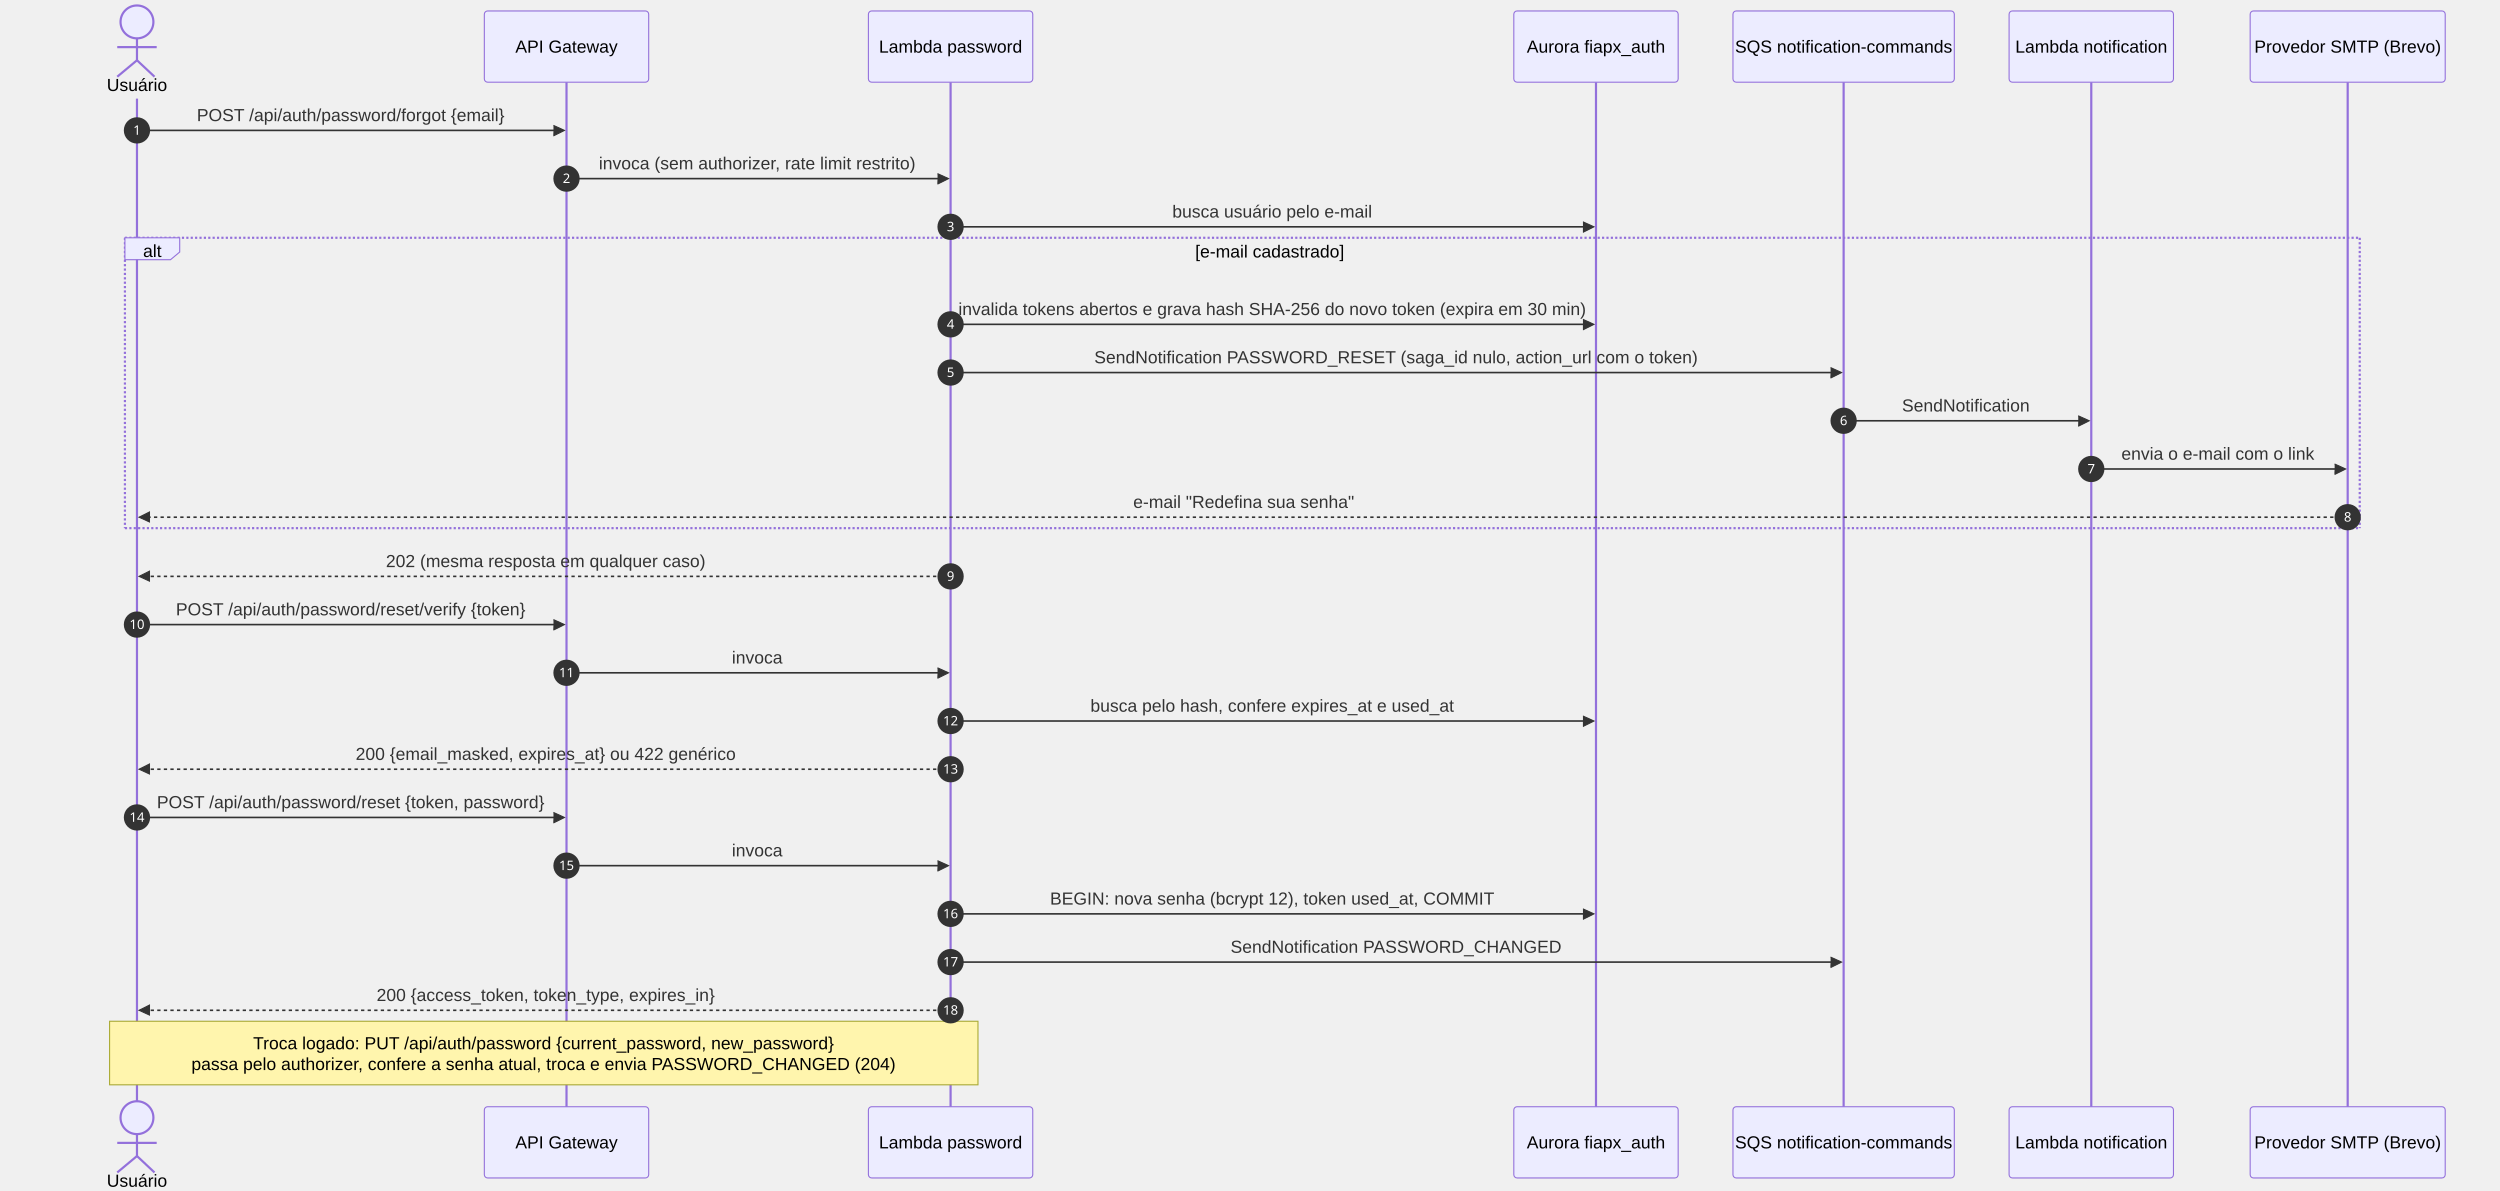
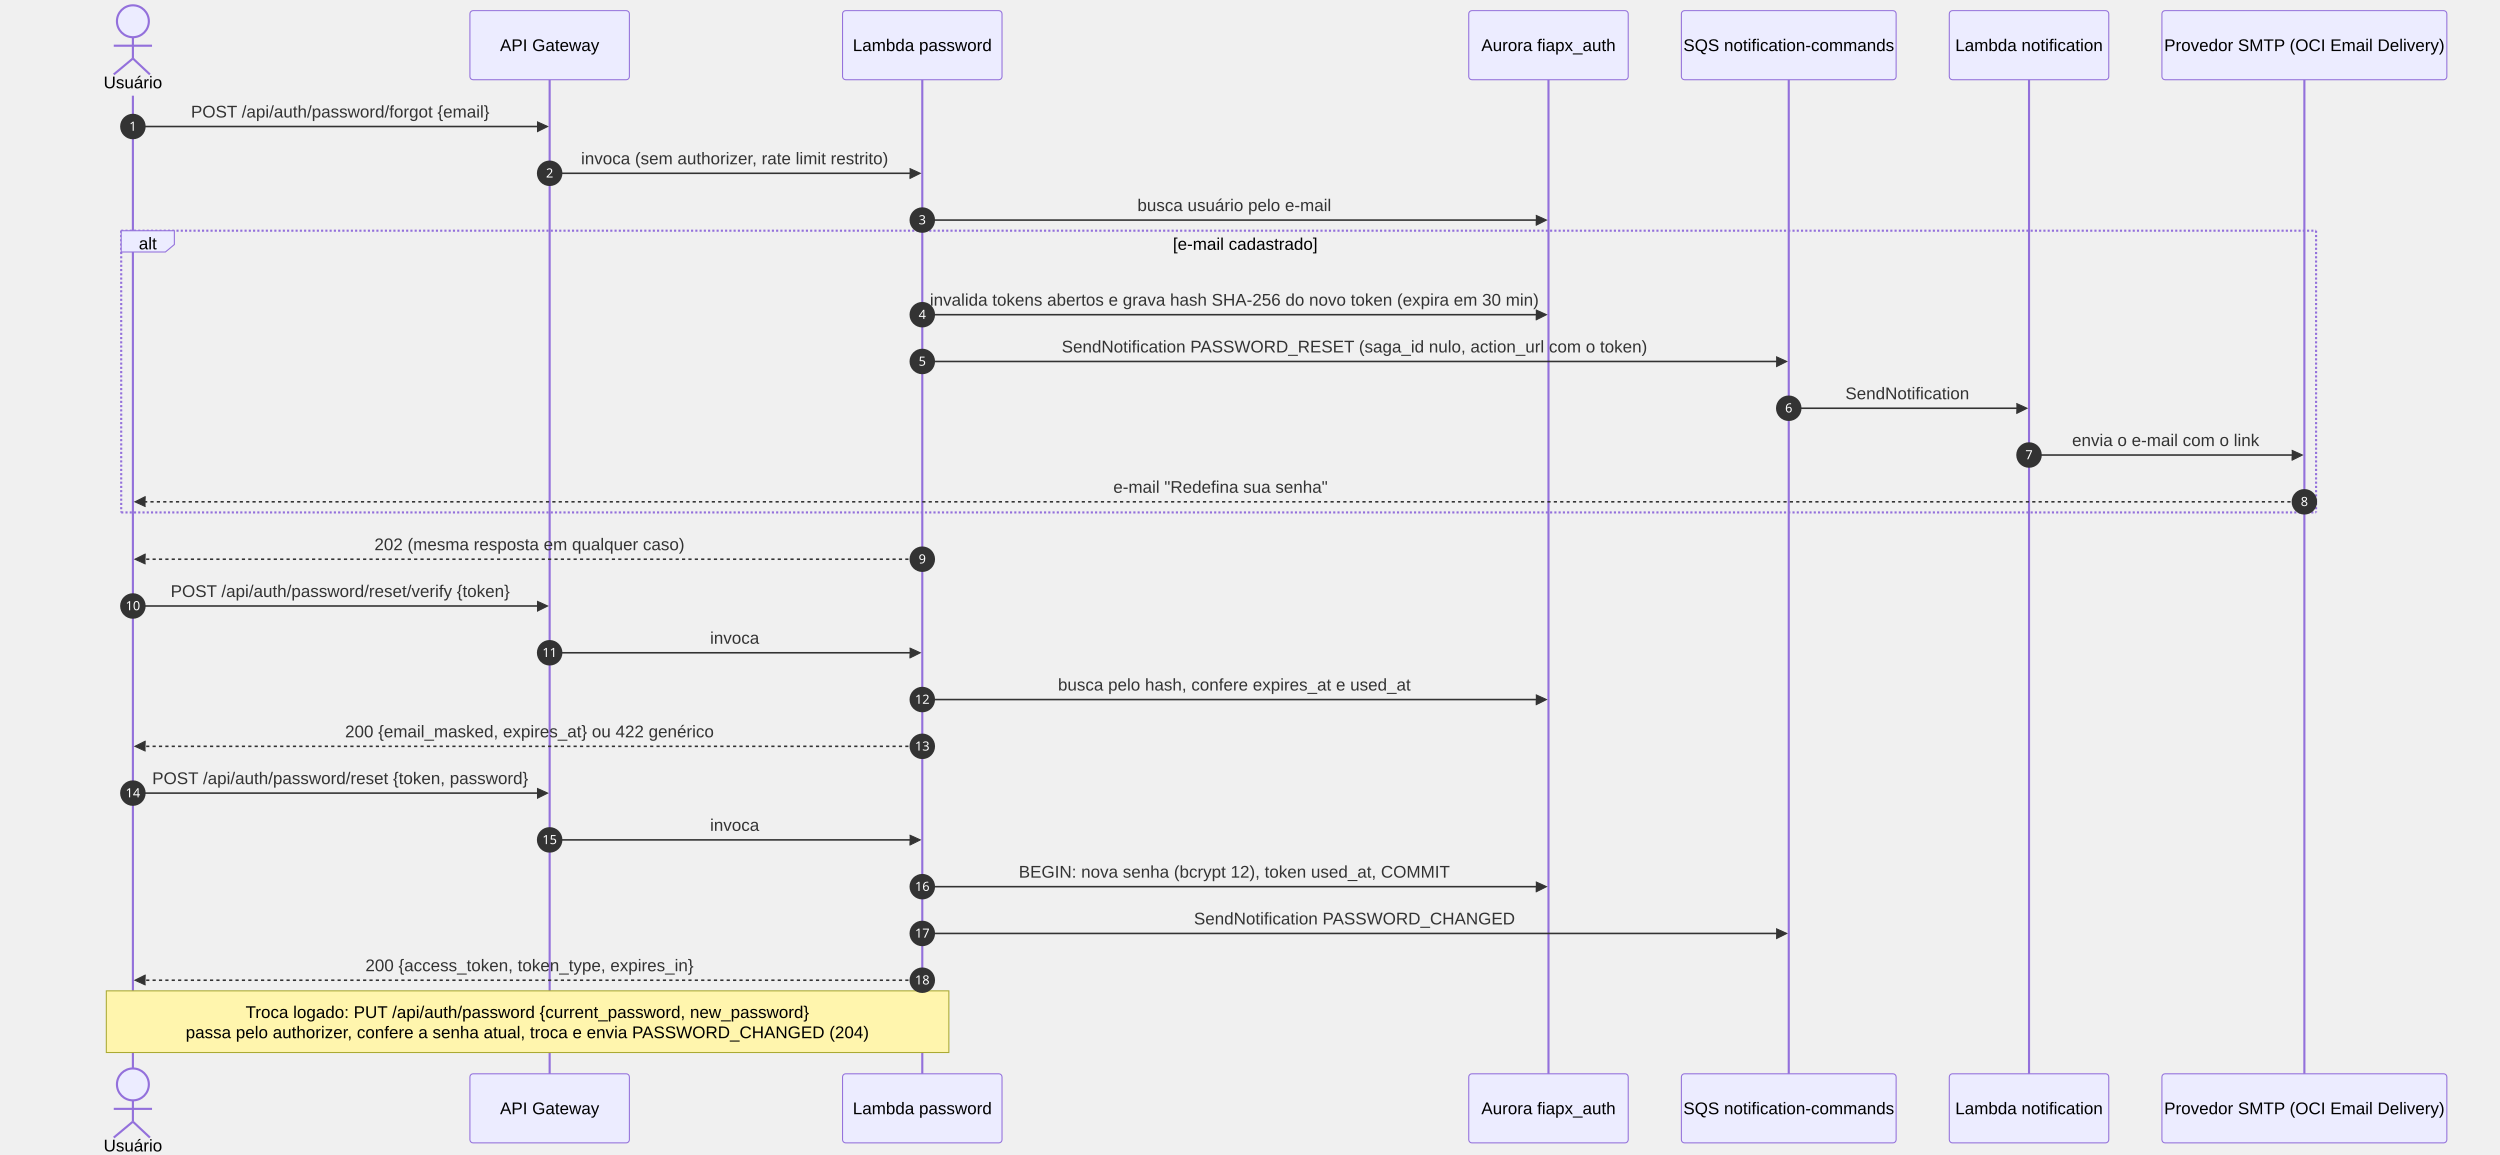
- <svg xmlns="http://www.w3.org/2000/svg" id="my-svg" width="100%" style="max-width: 2281.5px; background-color: white;" viewBox="-50 -10 2281.5 1086" role="graphics-document document" aria-roledescription="sequence">
-   <g>
-     <rect x="2003.5" y="1000" fill="#eaeaea" stroke="#666" width="178" height="65" name="SMTP" rx="3" ry="3" class="actor actor-bottom" />
-     <text x="2092.5" y="1032.5" dominant-baseline="central" alignment-baseline="central" class="actor actor-box" style="text-anchor: middle; font-size: 16px; font-weight: 400;">
-       <tspan x="2092.5" dy="0">Provedor SMTP (Brevo)</tspan>
+ <svg xmlns="http://www.w3.org/2000/svg" id="my-svg" width="100%" style="max-width: 2351.5px; background-color: white;" viewBox="-50 -10 2351.5 1086" role="graphics-document document" aria-roledescription="sequence">
+   <g>
+     <rect x="1983.5" y="1000" fill="#eaeaea" stroke="#666" width="268" height="65" name="SMTP" rx="3" ry="3" class="actor actor-bottom" />
+     <text x="2117.5" y="1032.5" dominant-baseline="central" alignment-baseline="central" class="actor actor-box" style="text-anchor: middle; font-size: 16px; font-weight: 400;">
+       <tspan x="2117.5" dy="0">Provedor SMTP (OCI Email Delivery)</tspan>
    </text>
  </g>
  <g>
    <rect x="1783.5" y="1000" fill="#eaeaea" stroke="#666" width="150" height="65" name="N" rx="3" ry="3" class="actor actor-bottom" />
    <text x="1858.5" y="1032.5" dominant-baseline="central" alignment-baseline="central" class="actor actor-box" style="text-anchor: middle; font-size: 16px; font-weight: 400;">
      <tspan x="1858.5" dy="0">Lambda notification</tspan>
    </text>
  </g>
  <g>
    <rect x="1531.5" y="1000" fill="#eaeaea" stroke="#666" width="202" height="65" name="QN" rx="3" ry="3" class="actor actor-bottom" />
    <text x="1632.5" y="1032.5" dominant-baseline="central" alignment-baseline="central" class="actor actor-box" style="text-anchor: middle; font-size: 16px; font-weight: 400;">
      <tspan x="1632.5" dy="0">SQS notification-commands</tspan>
    </text>
  </g>
  <g>
    <rect x="1331.5" y="1000" fill="#eaeaea" stroke="#666" width="150" height="65" name="DB" rx="3" ry="3" class="actor actor-bottom" />
    <text x="1406.5" y="1032.5" dominant-baseline="central" alignment-baseline="central" class="actor actor-box" style="text-anchor: middle; font-size: 16px; font-weight: 400;">
      <tspan x="1406.5" dy="0">Aurora fiapx_auth</tspan>
    </text>
  </g>
  <g>
    <rect x="742.5" y="1000" fill="#eaeaea" stroke="#666" width="150" height="65" name="PW" rx="3" ry="3" class="actor actor-bottom" />
    <text x="817.5" y="1032.5" dominant-baseline="central" alignment-baseline="central" class="actor actor-box" style="text-anchor: middle; font-size: 16px; font-weight: 400;">
      <tspan x="817.5" dy="0">Lambda password</tspan>
    </text>
  </g>
  <g>
    <rect x="392" y="1000" fill="#eaeaea" stroke="#666" width="150" height="65" name="GW" rx="3" ry="3" class="actor actor-bottom" />
    <text x="467" y="1032.5" dominant-baseline="central" alignment-baseline="central" class="actor actor-box" style="text-anchor: middle; font-size: 16px; font-weight: 400;">
      <tspan x="467" dy="0">API Gateway</tspan>
    </text>
  </g>
  <g />
  <g>
-     <line id="actor6" x1="2092.5" y1="65" x2="2092.5" y2="1000" class="actor-line 200" stroke-width="0.5px" stroke="#999" name="SMTP" data-et="life-line" data-id="SMTP" />
+     <line id="actor6" x1="2117.5" y1="65" x2="2117.5" y2="1000" class="actor-line 200" stroke-width="0.5px" stroke="#999" name="SMTP" data-et="life-line" data-id="SMTP" />
    <g id="root-6" data-et="participant" data-type="participant" data-id="SMTP">
-       <rect x="2003.5" y="0" fill="#eaeaea" stroke="#666" width="178" height="65" name="SMTP" rx="3" ry="3" class="actor actor-top" />
-       <text x="2092.5" y="32.5" dominant-baseline="central" alignment-baseline="central" class="actor actor-box" style="text-anchor: middle; font-size: 16px; font-weight: 400;">
-         <tspan x="2092.5" dy="0">Provedor SMTP (Brevo)</tspan>
+       <rect x="1983.5" y="0" fill="#eaeaea" stroke="#666" width="268" height="65" name="SMTP" rx="3" ry="3" class="actor actor-top" />
+       <text x="2117.5" y="32.5" dominant-baseline="central" alignment-baseline="central" class="actor actor-box" style="text-anchor: middle; font-size: 16px; font-weight: 400;">
+         <tspan x="2117.5" dy="0">Provedor SMTP (OCI Email Delivery)</tspan>
      </text>
    </g>
  </g>
  <g>
    <line id="actor5" x1="1858.5" y1="65" x2="1858.5" y2="1000" class="actor-line 200" stroke-width="0.5px" stroke="#999" name="N" data-et="life-line" data-id="N" />
    <g id="root-5" data-et="participant" data-type="participant" data-id="N">
      <rect x="1783.5" y="0" fill="#eaeaea" stroke="#666" width="150" height="65" name="N" rx="3" ry="3" class="actor actor-top" />
      <text x="1858.5" y="32.5" dominant-baseline="central" alignment-baseline="central" class="actor actor-box" style="text-anchor: middle; font-size: 16px; font-weight: 400;">
        <tspan x="1858.5" dy="0">Lambda notification</tspan>
      </text>
    </g>
  </g>
  <g>
    <line id="actor4" x1="1632.5" y1="65" x2="1632.5" y2="1000" class="actor-line 200" stroke-width="0.5px" stroke="#999" name="QN" data-et="life-line" data-id="QN" />
    <g id="root-4" data-et="participant" data-type="participant" data-id="QN">
      <rect x="1531.5" y="0" fill="#eaeaea" stroke="#666" width="202" height="65" name="QN" rx="3" ry="3" class="actor actor-top" />
      <text x="1632.5" y="32.5" dominant-baseline="central" alignment-baseline="central" class="actor actor-box" style="text-anchor: middle; font-size: 16px; font-weight: 400;">
        <tspan x="1632.5" dy="0">SQS notification-commands</tspan>
      </text>
    </g>
  </g>
  <g>
    <line id="actor3" x1="1406.5" y1="65" x2="1406.5" y2="1000" class="actor-line 200" stroke-width="0.5px" stroke="#999" name="DB" data-et="life-line" data-id="DB" />
    <g id="root-3" data-et="participant" data-type="participant" data-id="DB">
      <rect x="1331.5" y="0" fill="#eaeaea" stroke="#666" width="150" height="65" name="DB" rx="3" ry="3" class="actor actor-top" />
      <text x="1406.5" y="32.5" dominant-baseline="central" alignment-baseline="central" class="actor actor-box" style="text-anchor: middle; font-size: 16px; font-weight: 400;">
        <tspan x="1406.5" dy="0">Aurora fiapx_auth</tspan>
      </text>
    </g>
  </g>
  <g>
    <line id="actor2" x1="817.5" y1="65" x2="817.5" y2="1000" class="actor-line 200" stroke-width="0.5px" stroke="#999" name="PW" data-et="life-line" data-id="PW" />
    <g id="root-2" data-et="participant" data-type="participant" data-id="PW">
      <rect x="742.5" y="0" fill="#eaeaea" stroke="#666" width="150" height="65" name="PW" rx="3" ry="3" class="actor actor-top" />
      <text x="817.5" y="32.5" dominant-baseline="central" alignment-baseline="central" class="actor actor-box" style="text-anchor: middle; font-size: 16px; font-weight: 400;">
        <tspan x="817.5" dy="0">Lambda password</tspan>
      </text>
    </g>
  </g>
  <g>
    <line id="actor1" x1="467" y1="65" x2="467" y2="1000" class="actor-line 200" stroke-width="0.5px" stroke="#999" name="GW" data-et="life-line" data-id="GW" />
    <g id="root-1" data-et="participant" data-type="participant" data-id="GW">
      <rect x="392" y="0" fill="#eaeaea" stroke="#666" width="150" height="65" name="GW" rx="3" ry="3" class="actor actor-top" />
      <text x="467" y="32.5" dominant-baseline="central" alignment-baseline="central" class="actor actor-box" style="text-anchor: middle; font-size: 16px; font-weight: 400;">
        <tspan x="467" dy="0">API Gateway</tspan>
      </text>
    </g>
  </g>
  <g>
    <line id="actor0" x1="75" y1="80" x2="75" y2="1000" class="actor-line 200" stroke-width="0.5px" stroke="#999" name="U" data-et="life-line" data-id="U" />
  </g>
  <style>#my-svg{font-family:"trebuchet ms",verdana,arial,sans-serif;font-size:16px;fill:#333;}@keyframes edge-animation-frame{from{stroke-dashoffset:0;}}@keyframes dash{to{stroke-dashoffset:0;}}#my-svg .edge-animation-slow{stroke-dasharray:9,5!important;stroke-dashoffset:900;animation:dash 50s linear infinite;stroke-linecap:round;}#my-svg .edge-animation-fast{stroke-dasharray:9,5!important;stroke-dashoffset:900;animation:dash 20s linear infinite;stroke-linecap:round;}#my-svg .error-icon{fill:#552222;}#my-svg .error-text{fill:#552222;stroke:#552222;}#my-svg .edge-thickness-normal{stroke-width:1px;}#my-svg .edge-thickness-thick{stroke-width:3.5px;}#my-svg .edge-pattern-solid{stroke-dasharray:0;}#my-svg .edge-thickness-invisible{stroke-width:0;fill:none;}#my-svg .edge-pattern-dashed{stroke-dasharray:3;}#my-svg .edge-pattern-dotted{stroke-dasharray:2;}#my-svg .marker{fill:#333333;stroke:#333333;}#my-svg .marker.cross{stroke:#333333;}#my-svg svg{font-family:"trebuchet ms",verdana,arial,sans-serif;font-size:16px;}#my-svg p{margin:0;}#my-svg .actor{stroke:#9370DB;fill:#ECECFF;stroke-width:1;}#my-svg rect.actor.outer-path[data-look="neo"]{filter:drop-shadow(1px 2px 2px rgba(185, 185, 185, 1));}#my-svg rect.note[data-look="neo"]{stroke:#aaaa33;fill:#fff5ad;filter:drop-shadow(1px 2px 2px rgba(185, 185, 185, 1));}#my-svg text.actor&gt;tspan{fill:black;stroke:none;}#my-svg .actor-line{stroke:#9370DB;}#my-svg .innerArc{stroke-width:1.5;stroke-dasharray:none;}#my-svg .messageLine0{stroke-width:1.5;stroke-dasharray:none;stroke:#333;}#my-svg .messageLine1{stroke-width:1.5;stroke-dasharray:2,2;stroke:#333;}#my-svg [id$="-arrowhead"] path{fill:#333;stroke:#333;}#my-svg .sequenceNumber{fill:white;}#my-svg [id$="-sequencenumber"]{fill:#333;}#my-svg [id$="-crosshead"] path{fill:#333;stroke:#333;}#my-svg .messageText{fill:#333;stroke:none;}#my-svg .labelBox{stroke:#9370DB;fill:#ECECFF;filter:none;}#my-svg .labelText,#my-svg .labelText&gt;tspan{fill:black;stroke:none;}#my-svg .loopText,#my-svg .loopText&gt;tspan{fill:black;stroke:none;}#my-svg .sectionTitle,#my-svg .sectionTitle&gt;tspan{fill:black;stroke:none;}#my-svg .loopLine{stroke-width:2px;stroke-dasharray:2,2;stroke:#9370DB;fill:#9370DB;}#my-svg .note{stroke:#aaaa33;fill:#fff5ad;}#my-svg .noteText,#my-svg .noteText&gt;tspan{fill:black;stroke:none;font-weight:normal;}#my-svg .activation0{fill:#f4f4f4;stroke:#666;}#my-svg .activation1{fill:#f4f4f4;stroke:#666;}#my-svg .activation2{fill:#f4f4f4;stroke:#666;}#my-svg .actorPopupMenu{position:absolute;}#my-svg .actorPopupMenuPanel{position:absolute;fill:#ECECFF;box-shadow:0px 8px 16px 0px rgba(0,0,0,0.2);filter:drop-shadow(3px 5px 2px rgb(0 0 0 / 0.4));}#my-svg .actor-man circle,#my-svg line{fill:#ECECFF;stroke-width:2px;}#my-svg g rect.rect{filter:drop-shadow(1px 2px 2px rgba(185, 185, 185, 1));stroke:#9370DB;}#my-svg .node .neo-node{stroke:#9370DB;}#my-svg [data-look="neo"].node rect,#my-svg [data-look="neo"].cluster rect,#my-svg [data-look="neo"].node polygon{stroke:#9370DB;filter:drop-shadow(1px 2px 2px rgba(185, 185, 185, 1));}#my-svg [data-look="neo"].swimlane.cluster rect{filter:none;}#my-svg [data-look="neo"].node path{stroke:#9370DB;stroke-width:1px;}#my-svg [data-look="neo"].node .outer-path{filter:drop-shadow(1px 2px 2px rgba(185, 185, 185, 1));}#my-svg [data-look="neo"].node .neo-line path{stroke:#9370DB;filter:none;}#my-svg [data-look="neo"].node circle{stroke:#9370DB;filter:drop-shadow(1px 2px 2px rgba(185, 185, 185, 1));}#my-svg [data-look="neo"].node circle .state-start{fill:#000000;}#my-svg [data-look="neo"].icon-shape .icon{fill:#9370DB;filter:drop-shadow(1px 2px 2px rgba(185, 185, 185, 1));}#my-svg [data-look="neo"].icon-shape .icon-neo path{stroke:#9370DB;filter:drop-shadow(1px 2px 2px rgba(185, 185, 185, 1));}#my-svg :root{--mermaid-font-family:"trebuchet ms",verdana,arial,sans-serif;}</style>
  <g />
  <defs>
    <symbol id="my-svg-computer" width="24" height="24">
      <path transform="scale(.5)" d="M2 2v13h20v-13h-20zm18 11h-16v-9h16v9zm-10.228 6l.466-1h3.524l.467 1h-4.457zm14.228 3h-24l2-6h2.104l-1.33 4h18.45l-1.297-4h2.073l2 6zm-5-10h-14v-7h14v7z" />
    </symbol>
  </defs>
  <defs>
    <symbol id="my-svg-database" fill-rule="evenodd" clip-rule="evenodd">
      <path transform="scale(.5)" d="M12.258.001l.256.004.255.005.253.008.251.01.249.012.247.015.246.016.242.019.241.02.239.023.236.024.233.027.231.028.229.031.225.032.223.034.22.036.217.038.214.04.211.041.208.043.205.045.201.046.198.048.194.05.191.051.187.053.183.054.18.056.175.057.172.059.168.06.163.061.16.063.155.064.15.066.074.033.073.033.071.034.07.034.069.035.068.035.067.035.066.035.064.036.064.036.062.036.06.036.06.037.058.037.058.037.055.038.055.038.053.038.052.038.051.039.05.039.048.039.047.039.045.04.044.04.043.04.041.04.04.041.039.041.037.041.036.041.034.041.033.042.032.042.03.042.029.042.027.042.026.043.024.043.023.043.021.043.02.043.018.044.017.043.015.044.013.044.012.044.011.045.009.044.007.045.006.045.004.045.002.045.001.045v17l-.001.045-.002.045-.004.045-.006.045-.007.045-.009.044-.011.045-.012.044-.013.044-.015.044-.017.043-.018.044-.02.043-.021.043-.023.043-.024.043-.026.043-.027.042-.029.042-.03.042-.032.042-.033.042-.034.041-.036.041-.037.041-.039.041-.04.041-.041.04-.043.04-.044.04-.045.04-.047.039-.048.039-.05.039-.051.039-.052.038-.053.038-.055.038-.055.038-.058.037-.058.037-.06.037-.06.036-.062.036-.064.036-.064.036-.066.035-.067.035-.068.035-.069.035-.07.034-.071.034-.073.033-.074.033-.15.066-.155.064-.16.063-.163.061-.168.06-.172.059-.175.057-.18.056-.183.054-.187.053-.191.051-.194.05-.198.048-.201.046-.205.045-.208.043-.211.041-.214.04-.217.038-.22.036-.223.034-.225.032-.229.031-.231.028-.233.027-.236.024-.239.023-.241.02-.242.019-.246.016-.247.015-.249.012-.251.01-.253.008-.255.005-.256.004-.258.001-.258-.001-.256-.004-.255-.005-.253-.008-.251-.01-.249-.012-.247-.015-.245-.016-.243-.019-.241-.02-.238-.023-.236-.024-.234-.027-.231-.028-.228-.031-.226-.032-.223-.034-.22-.036-.217-.038-.214-.04-.211-.041-.208-.043-.204-.045-.201-.046-.198-.048-.195-.05-.19-.051-.187-.053-.184-.054-.179-.056-.176-.057-.172-.059-.167-.06-.164-.061-.159-.063-.155-.064-.151-.066-.074-.033-.072-.033-.072-.034-.07-.034-.069-.035-.068-.035-.067-.035-.066-.035-.064-.036-.063-.036-.062-.036-.061-.036-.06-.037-.058-.037-.057-.037-.056-.038-.055-.038-.053-.038-.052-.038-.051-.039-.049-.039-.049-.039-.046-.039-.046-.04-.044-.04-.043-.04-.041-.04-.04-.041-.039-.041-.037-.041-.036-.041-.034-.041-.033-.042-.032-.042-.03-.042-.029-.042-.027-.042-.026-.043-.024-.043-.023-.043-.021-.043-.02-.043-.018-.044-.017-.043-.015-.044-.013-.044-.012-.044-.011-.045-.009-.044-.007-.045-.006-.045-.004-.045-.002-.045-.001-.045v-17l.001-.045.002-.045.004-.045.006-.045.007-.045.009-.044.011-.045.012-.044.013-.044.015-.044.017-.043.018-.044.02-.043.021-.043.023-.043.024-.043.026-.043.027-.042.029-.042.03-.042.032-.042.033-.042.034-.041.036-.041.037-.041.039-.041.04-.041.041-.04.043-.04.044-.04.046-.04.046-.039.049-.039.049-.039.051-.039.052-.038.053-.038.055-.038.056-.038.057-.037.058-.037.06-.037.061-.036.062-.036.063-.036.064-.036.066-.035.067-.035.068-.035.069-.035.07-.034.072-.034.072-.033.074-.033.151-.066.155-.064.159-.063.164-.061.167-.06.172-.059.176-.057.179-.056.184-.054.187-.053.19-.051.195-.05.198-.048.201-.046.204-.045.208-.043.211-.041.214-.04.217-.038.22-.036.223-.034.226-.032.228-.031.231-.028.234-.027.236-.024.238-.023.241-.02.243-.019.245-.016.247-.015.249-.012.251-.01.253-.008.255-.005.256-.004.258-.001.258.001zm-9.258 20.499v.01l.001.021.003.021.004.022.005.021.006.022.007.022.009.023.01.022.011.023.012.023.013.023.015.023.016.024.017.023.018.024.019.024.021.024.022.025.023.024.024.025.052.049.056.05.061.051.066.051.07.051.075.051.079.052.084.052.088.052.092.052.097.052.102.051.105.052.11.052.114.051.119.051.123.051.127.05.131.05.135.05.139.048.144.049.147.047.152.047.155.047.16.045.163.045.167.043.171.043.176.041.178.041.183.039.187.039.19.037.194.035.197.035.202.033.204.031.209.03.212.029.216.027.219.025.222.024.226.021.23.02.233.018.236.016.24.015.243.012.246.01.249.008.253.005.256.004.259.001.26-.001.257-.004.254-.005.25-.008.247-.011.244-.012.241-.014.237-.016.233-.018.231-.021.226-.021.224-.024.22-.026.216-.027.212-.028.21-.031.205-.031.202-.034.198-.034.194-.036.191-.037.187-.039.183-.04.179-.04.175-.042.172-.043.168-.044.163-.045.16-.046.155-.046.152-.047.148-.048.143-.049.139-.049.136-.05.131-.05.126-.05.123-.051.118-.052.114-.051.11-.052.106-.052.101-.052.096-.052.092-.052.088-.053.083-.051.079-.052.074-.052.07-.051.065-.051.06-.051.056-.05.051-.05.023-.024.023-.025.021-.024.02-.024.019-.024.018-.024.017-.024.015-.023.014-.024.013-.023.012-.023.01-.023.01-.022.008-.022.006-.022.006-.022.004-.022.004-.021.001-.021.001-.021v-4.127l-.077.055-.08.053-.083.054-.085.053-.087.052-.09.052-.093.051-.095.05-.097.05-.1.049-.102.049-.105.048-.106.047-.109.047-.111.046-.114.045-.115.045-.118.044-.12.043-.122.042-.124.042-.126.041-.128.04-.13.04-.132.038-.134.038-.135.037-.138.037-.139.035-.142.035-.143.034-.144.033-.147.032-.148.031-.15.03-.151.03-.153.029-.154.027-.156.027-.158.026-.159.025-.161.024-.162.023-.163.022-.165.021-.166.02-.167.019-.169.018-.169.017-.171.016-.173.015-.173.014-.175.013-.175.012-.177.011-.178.01-.179.008-.179.008-.181.006-.182.005-.182.004-.184.003-.184.002h-.37l-.184-.002-.184-.003-.182-.004-.182-.005-.181-.006-.179-.008-.179-.008-.178-.01-.176-.011-.176-.012-.175-.013-.173-.014-.172-.015-.171-.016-.17-.017-.169-.018-.167-.019-.166-.02-.165-.021-.163-.022-.162-.023-.161-.024-.159-.025-.157-.026-.156-.027-.155-.027-.153-.029-.151-.03-.15-.03-.148-.031-.146-.032-.145-.033-.143-.034-.141-.035-.14-.035-.137-.037-.136-.037-.134-.038-.132-.038-.13-.04-.128-.04-.126-.041-.124-.042-.122-.042-.12-.044-.117-.043-.116-.045-.113-.045-.112-.046-.109-.047-.106-.047-.105-.048-.102-.049-.1-.049-.097-.05-.095-.05-.093-.052-.09-.051-.087-.052-.085-.053-.083-.054-.08-.054-.077-.054v4.127zm0-5.654v.011l.001.021.003.021.004.021.005.022.006.022.007.022.009.022.01.022.011.023.012.023.013.023.015.024.016.023.017.024.018.024.019.024.021.024.022.024.023.025.024.024.052.05.056.05.061.05.066.051.07.051.075.052.079.051.084.052.088.052.092.052.097.052.102.052.105.052.11.051.114.051.119.052.123.05.127.051.131.05.135.049.139.049.144.048.147.048.152.047.155.046.16.045.163.045.167.044.171.042.176.042.178.04.183.04.187.038.19.037.194.036.197.034.202.033.204.032.209.03.212.028.216.027.219.025.222.024.226.022.23.02.233.018.236.016.24.014.243.012.246.01.249.008.253.006.256.003.259.001.26-.001.257-.003.254-.006.25-.008.247-.01.244-.012.241-.015.237-.016.233-.018.231-.02.226-.022.224-.024.22-.025.216-.027.212-.029.21-.03.205-.032.202-.033.198-.035.194-.036.191-.037.187-.039.183-.039.179-.041.175-.042.172-.043.168-.044.163-.045.16-.045.155-.047.152-.047.148-.048.143-.048.139-.05.136-.049.131-.05.126-.051.123-.051.118-.051.114-.052.11-.052.106-.052.101-.052.096-.052.092-.052.088-.052.083-.052.079-.052.074-.051.07-.052.065-.051.06-.05.056-.051.051-.049.023-.025.023-.024.021-.025.02-.024.019-.024.018-.024.017-.024.015-.023.014-.023.013-.024.012-.022.01-.023.01-.023.008-.022.006-.022.006-.022.004-.021.004-.022.001-.021.001-.021v-4.139l-.077.054-.08.054-.083.054-.085.052-.087.053-.09.051-.093.051-.095.051-.097.05-.1.049-.102.049-.105.048-.106.047-.109.047-.111.046-.114.045-.115.044-.118.044-.12.044-.122.042-.124.042-.126.041-.128.04-.13.039-.132.039-.134.038-.135.037-.138.036-.139.036-.142.035-.143.033-.144.033-.147.033-.148.031-.15.03-.151.03-.153.028-.154.028-.156.027-.158.026-.159.025-.161.024-.162.023-.163.022-.165.021-.166.02-.167.019-.169.018-.169.017-.171.016-.173.015-.173.014-.175.013-.175.012-.177.011-.178.009-.179.009-.179.007-.181.007-.182.005-.182.004-.184.003-.184.002h-.37l-.184-.002-.184-.003-.182-.004-.182-.005-.181-.007-.179-.007-.179-.009-.178-.009-.176-.011-.176-.012-.175-.013-.173-.014-.172-.015-.171-.016-.17-.017-.169-.018-.167-.019-.166-.02-.165-.021-.163-.022-.162-.023-.161-.024-.159-.025-.157-.026-.156-.027-.155-.028-.153-.028-.151-.03-.15-.03-.148-.031-.146-.033-.145-.033-.143-.033-.141-.035-.14-.036-.137-.036-.136-.037-.134-.038-.132-.039-.13-.039-.128-.04-.126-.041-.124-.042-.122-.043-.12-.043-.117-.044-.116-.044-.113-.046-.112-.046-.109-.046-.106-.047-.105-.048-.102-.049-.1-.049-.097-.05-.095-.051-.093-.051-.09-.051-.087-.053-.085-.052-.083-.054-.08-.054-.077-.054v4.139zm0-5.666v.011l.001.02.003.022.004.021.005.022.006.021.007.022.009.023.01.022.011.023.012.023.013.023.015.023.016.024.017.024.018.023.019.024.021.025.022.024.023.024.024.025.052.05.056.05.061.05.066.051.07.051.075.052.079.051.084.052.088.052.092.052.097.052.102.052.105.051.11.052.114.051.119.051.123.051.127.05.131.05.135.05.139.049.144.048.147.048.152.047.155.046.16.045.163.045.167.043.171.043.176.042.178.04.183.04.187.038.19.037.194.036.197.034.202.033.204.032.209.03.212.028.216.027.219.025.222.024.226.021.23.02.233.018.236.017.24.014.243.012.246.01.249.008.253.006.256.003.259.001.26-.001.257-.003.254-.006.25-.008.247-.01.244-.013.241-.014.237-.016.233-.018.231-.02.226-.022.224-.024.22-.025.216-.027.212-.029.21-.03.205-.032.202-.033.198-.035.194-.036.191-.037.187-.039.183-.039.179-.041.175-.042.172-.043.168-.044.163-.045.16-.045.155-.047.152-.047.148-.048.143-.049.139-.049.136-.049.131-.051.126-.05.123-.051.118-.052.114-.051.11-.052.106-.052.101-.052.096-.052.092-.052.088-.052.083-.052.079-.052.074-.052.07-.051.065-.051.06-.051.056-.05.051-.049.023-.025.023-.025.021-.024.02-.024.019-.024.018-.024.017-.024.015-.023.014-.024.013-.023.012-.023.01-.022.01-.023.008-.022.006-.022.006-.022.004-.022.004-.021.001-.021.001-.021v-4.153l-.077.054-.08.054-.083.053-.085.053-.087.053-.09.051-.093.051-.095.051-.097.05-.1.049-.102.048-.105.048-.106.048-.109.046-.111.046-.114.046-.115.044-.118.044-.12.043-.122.043-.124.042-.126.041-.128.04-.13.039-.132.039-.134.038-.135.037-.138.036-.139.036-.142.034-.143.034-.144.033-.147.032-.148.032-.15.03-.151.03-.153.028-.154.028-.156.027-.158.026-.159.024-.161.024-.162.023-.163.023-.165.021-.166.02-.167.019-.169.018-.169.017-.171.016-.173.015-.173.014-.175.013-.175.012-.177.01-.178.01-.179.009-.179.007-.181.006-.182.006-.182.004-.184.003-.184.001-.185.001-.185-.001-.184-.001-.184-.003-.182-.004-.182-.006-.181-.006-.179-.007-.179-.009-.178-.01-.176-.01-.176-.012-.175-.013-.173-.014-.172-.015-.171-.016-.17-.017-.169-.018-.167-.019-.166-.02-.165-.021-.163-.023-.162-.023-.161-.024-.159-.024-.157-.026-.156-.027-.155-.028-.153-.028-.151-.03-.15-.03-.148-.032-.146-.032-.145-.033-.143-.034-.141-.034-.14-.036-.137-.036-.136-.037-.134-.038-.132-.039-.13-.039-.128-.041-.126-.041-.124-.041-.122-.043-.12-.043-.117-.044-.116-.044-.113-.046-.112-.046-.109-.046-.106-.048-.105-.048-.102-.048-.1-.05-.097-.049-.095-.051-.093-.051-.09-.052-.087-.052-.085-.053-.083-.053-.08-.054-.077-.054v4.153zm8.74-8.179l-.257.004-.254.005-.25.008-.247.011-.244.012-.241.014-.237.016-.233.018-.231.021-.226.022-.224.023-.22.026-.216.027-.212.028-.21.031-.205.032-.202.033-.198.034-.194.036-.191.038-.187.038-.183.04-.179.041-.175.042-.172.043-.168.043-.163.045-.16.046-.155.046-.152.048-.148.048-.143.048-.139.049-.136.05-.131.05-.126.051-.123.051-.118.051-.114.052-.11.052-.106.052-.101.052-.096.052-.092.052-.088.052-.083.052-.079.052-.074.051-.07.052-.065.051-.06.05-.056.05-.051.05-.023.025-.023.024-.021.024-.02.025-.019.024-.018.024-.017.023-.015.024-.014.023-.013.023-.012.023-.01.023-.01.022-.008.022-.006.023-.006.021-.004.022-.004.021-.001.021-.001.021.001.021.001.021.004.021.004.022.006.021.006.023.008.022.01.022.01.023.012.023.013.023.014.023.015.024.017.023.018.024.019.024.02.025.021.024.023.024.023.025.051.05.056.05.06.05.065.051.07.052.074.051.079.052.083.052.088.052.092.052.096.052.101.052.106.052.11.052.114.052.118.051.123.051.126.051.131.05.136.05.139.049.143.048.148.048.152.048.155.046.16.046.163.045.168.043.172.043.175.042.179.041.183.04.187.038.191.038.194.036.198.034.202.033.205.032.21.031.212.028.216.027.22.026.224.023.226.022.231.021.233.018.237.016.241.014.244.012.247.011.25.008.254.005.257.004.26.001.26-.001.257-.004.254-.005.25-.008.247-.011.244-.012.241-.014.237-.016.233-.018.231-.021.226-.022.224-.023.22-.026.216-.027.212-.028.21-.031.205-.032.202-.033.198-.034.194-.036.191-.038.187-.038.183-.04.179-.041.175-.042.172-.043.168-.043.163-.045.16-.046.155-.046.152-.048.148-.048.143-.048.139-.049.136-.05.131-.05.126-.051.123-.051.118-.051.114-.052.11-.052.106-.052.101-.052.096-.052.092-.052.088-.052.083-.052.079-.052.074-.051.07-.052.065-.051.06-.05.056-.05.051-.05.023-.025.023-.024.021-.024.02-.025.019-.024.018-.024.017-.023.015-.024.014-.023.013-.023.012-.023.01-.023.01-.022.008-.022.006-.023.006-.021.004-.022.004-.021.001-.021.001-.021-.001-.021-.001-.021-.004-.021-.004-.022-.006-.021-.006-.023-.008-.022-.01-.022-.01-.023-.012-.023-.013-.023-.014-.023-.015-.024-.017-.023-.018-.024-.019-.024-.02-.025-.021-.024-.023-.024-.023-.025-.051-.05-.056-.05-.06-.05-.065-.051-.07-.052-.074-.051-.079-.052-.083-.052-.088-.052-.092-.052-.096-.052-.101-.052-.106-.052-.11-.052-.114-.052-.118-.051-.123-.051-.126-.051-.131-.05-.136-.05-.139-.049-.143-.048-.148-.048-.152-.048-.155-.046-.16-.046-.163-.045-.168-.043-.172-.043-.175-.042-.179-.041-.183-.04-.187-.038-.191-.038-.194-.036-.198-.034-.202-.033-.205-.032-.21-.031-.212-.028-.216-.027-.22-.026-.224-.023-.226-.022-.231-.021-.233-.018-.237-.016-.241-.014-.244-.012-.247-.011-.25-.008-.254-.005-.257-.004-.26-.001-.26.001z" />
    </symbol>
  </defs>
  <defs>
    <symbol id="my-svg-clock" width="24" height="24">
      <path transform="scale(.5)" d="M12 2c5.514 0 10 4.486 10 10s-4.486 10-10 10-10-4.486-10-10 4.486-10 10-10zm0-2c-6.627 0-12 5.373-12 12s5.373 12 12 12 12-5.373 12-12-5.373-12-12-12zm5.848 12.459c.202.038.202.333.001.372-1.907.361-6.045 1.111-6.547 1.111-.719 0-1.301-.582-1.301-1.301 0-.512.77-5.447 1.125-7.445.034-.192.312-.181.343.014l.985 6.238 5.394 1.011z" />
    </symbol>
  </defs>
  <defs>
    <marker id="my-svg-arrowhead" refX="7.9" refY="5" markerUnits="userSpaceOnUse" markerWidth="12" markerHeight="12" orient="auto-start-reverse">
      <path d="M -1 0 L 10 5 L 0 10 z" />
    </marker>
  </defs>
  <defs>
    <marker id="my-svg-crosshead" markerWidth="15" markerHeight="8" orient="auto" refX="4" refY="4.5">
      <path fill="none" stroke="#000000" stroke-width="1pt" d="M 1,2 L 6,7 M 6,2 L 1,7" style="stroke-dasharray: 0, 0;" />
    </marker>
  </defs>
  <defs>
    <marker id="my-svg-filled-head" refX="15.5" refY="7" markerWidth="20" markerHeight="28" orient="auto">
      <path d="M 18,7 L9,13 L14,7 L9,1 Z" />
    </marker>
  </defs>
  <defs>
    <marker id="my-svg-sequencenumber" refX="15" refY="15" markerWidth="60" markerHeight="40" orient="auto">
      <circle cx="15" cy="15" r="6" />
    </marker>
  </defs>
  <defs>
    <marker id="my-svg-solidTopArrowHead" refX="7.9" refY="7.25" markerUnits="userSpaceOnUse" markerWidth="12" markerHeight="12" orient="auto-start-reverse">
      <path d="M 0 0 L 10 8 L 0 8 z" />
    </marker>
  </defs>
  <defs>
    <marker id="my-svg-solidBottomArrowHead" refX="7.9" refY="0.75" markerUnits="userSpaceOnUse" markerWidth="12" markerHeight="12" orient="auto-start-reverse">
      <path d="M 0 0 L 10 0 L 0 8 z" />
    </marker>
  </defs>
  <defs>
    <marker id="my-svg-stickTopArrowHead" refX="7.5" refY="7" markerUnits="userSpaceOnUse" markerWidth="12" markerHeight="12" orient="auto-start-reverse">
      <path d="M 0 0 L 7 7" stroke="black" stroke-width="1.5" fill="none" />
    </marker>
  </defs>
  <defs>
    <marker id="my-svg-stickBottomArrowHead" refX="7.5" refY="0" markerUnits="userSpaceOnUse" markerWidth="12" markerHeight="12" orient="auto-start-reverse">
      <path d="M 0 7 L 7 0" stroke="black" stroke-width="1.5" fill="none" />
    </marker>
  </defs>
  <g data-et="control-structure" data-id="i10">
-     <line x1="64" y1="207" x2="2103.5" y2="207" class="loopLine" />
-     <line x1="2103.5" y1="207" x2="2103.5" y2="472" class="loopLine" />
-     <line x1="64" y1="472" x2="2103.5" y2="472" class="loopLine" />
+     <line x1="64" y1="207" x2="2128.5" y2="207" class="loopLine" />
+     <line x1="2128.5" y1="207" x2="2128.5" y2="472" class="loopLine" />
+     <line x1="64" y1="472" x2="2128.5" y2="472" class="loopLine" />
    <line x1="64" y1="207" x2="64" y2="472" class="loopLine" />
    <polygon points="64,207 114,207 114,220 105.6,227 64,227" class="labelBox" />
    <text x="89" y="220" text-anchor="middle" dominant-baseline="middle" alignment-baseline="middle" class="labelText" style="font-size: 16px; font-weight: 400;">alt</text>
-     <text x="1108.75" y="225" text-anchor="middle" class="loopText" style="font-size: 16px; font-weight: 400;">
-       <tspan x="1108.75">[e-mail cadastrado]</tspan>
+     <text x="1121.25" y="225" text-anchor="middle" class="loopText" style="font-size: 16px; font-weight: 400;">
+       <tspan x="1121.25">[e-mail cadastrado]</tspan>
    </text>
  </g>
  <g data-et="note" data-id="i21">
    <rect x="50" y="922" fill="#EDF2AE" stroke="#666" width="792.5" height="58" class="note" />
    <text x="446" y="927" text-anchor="middle" dominant-baseline="middle" alignment-baseline="middle" class="noteText" dy="1em" style="font-size: 16px; font-weight: 400;">
      <tspan x="446">Troca logado: PUT /api/auth/password {current_password, new_password}</tspan>
    </text>
    <text x="446" y="946" text-anchor="middle" dominant-baseline="middle" alignment-baseline="middle" class="noteText" dy="1em" style="font-size: 16px; font-weight: 400;">
      <tspan x="446">passa pelo authorizer, confere a senha atual, troca e envia PASSWORD_CHANGED (204)</tspan>
    </text>
  </g>
  <g class="actor-man actor-top" name="U" data-et="participant" data-type="actor" data-id="U" style="stroke: rgb(147, 112, 219);">
    <line id="actor-man-torso0" x1="75" y1="25" x2="75" y2="45" />
    <line id="actor-man-arms0" x1="57" y1="33" x2="93" y2="33" />
    <line x1="57" y1="60" x2="75" y2="45" />
    <line x1="75" y1="45" x2="91" y2="60" />
    <circle cx="75" cy="10" r="15" width="150" height="65" />
    <text x="75" y="67.5" dominant-baseline="central" alignment-baseline="central" class="actor actor-man" style="text-anchor: middle; font-size: 16px; font-weight: 400;">
      <tspan x="75" dy="0">Usuário</tspan>
    </text>
  </g>
  <text x="270" y="80" text-anchor="middle" dominant-baseline="middle" alignment-baseline="middle" class="messageText" dy="1em" style="font-size: 16px; font-weight: 400;">POST /api/auth/password/forgot {email}</text>
  <line x1="82" y1="109" x2="463" y2="109" class="messageLine0" data-et="message" data-id="i1" data-from="U" data-to="GW" stroke-width="2" stroke="none" marker-end="url(#my-svg-arrowhead)" style="fill: none;" />
  <line x1="75" y1="109" x2="75" y2="109" stroke-width="0" marker-start="url(#my-svg-sequencenumber)" />
  <text x="75" y="113" font-family="sans-serif" font-size="12px" text-anchor="middle" class="sequenceNumber">1</text>
  <text x="641" y="124" text-anchor="middle" dominant-baseline="middle" alignment-baseline="middle" class="messageText" dy="1em" style="font-size: 16px; font-weight: 400;">invoca (sem authorizer, rate limit restrito)</text>
  <line x1="474" y1="153" x2="813.5" y2="153" class="messageLine0" data-et="message" data-id="i2" data-from="GW" data-to="PW" stroke-width="2" stroke="none" marker-end="url(#my-svg-arrowhead)" style="fill: none;" />
  <line x1="467" y1="153" x2="467" y2="153" stroke-width="0" marker-start="url(#my-svg-sequencenumber)" />
  <text x="467" y="157" font-family="sans-serif" font-size="12px" text-anchor="middle" class="sequenceNumber">2</text>
  <text x="1111" y="168" text-anchor="middle" dominant-baseline="middle" alignment-baseline="middle" class="messageText" dy="1em" style="font-size: 16px; font-weight: 400;">busca usuário pelo e-mail</text>
  <line x1="824.5" y1="197" x2="1402.5" y2="197" class="messageLine0" data-et="message" data-id="i3" data-from="PW" data-to="DB" stroke-width="2" stroke="none" marker-end="url(#my-svg-arrowhead)" style="fill: none;" />
  <line x1="817.5" y1="197" x2="817.5" y2="197" stroke-width="0" marker-start="url(#my-svg-sequencenumber)" />
  <text x="817.5" y="201" font-family="sans-serif" font-size="12px" text-anchor="middle" class="sequenceNumber">3</text>
  <text x="1111" y="257" text-anchor="middle" dominant-baseline="middle" alignment-baseline="middle" class="messageText" dy="1em" style="font-size: 16px; font-weight: 400;">invalida tokens abertos e grava hash SHA-256 do novo token (expira em 30 min)</text>
  <line x1="824.5" y1="286" x2="1402.5" y2="286" class="messageLine0" data-et="message" data-id="i5" data-from="PW" data-to="DB" stroke-width="2" stroke="none" marker-end="url(#my-svg-arrowhead)" style="fill: none;" />
  <line x1="817.5" y1="286" x2="817.5" y2="286" stroke-width="0" marker-start="url(#my-svg-sequencenumber)" />
  <text x="817.5" y="290" font-family="sans-serif" font-size="12px" text-anchor="middle" class="sequenceNumber">4</text>
  <text x="1224" y="301" text-anchor="middle" dominant-baseline="middle" alignment-baseline="middle" class="messageText" dy="1em" style="font-size: 16px; font-weight: 400;">SendNotification PASSWORD_RESET (saga_id nulo, action_url com o token)</text>
  <line x1="824.5" y1="330" x2="1628.5" y2="330" class="messageLine0" data-et="message" data-id="i6" data-from="PW" data-to="QN" stroke-width="2" stroke="none" marker-end="url(#my-svg-arrowhead)" style="fill: none;" />
  <line x1="817.5" y1="330" x2="817.5" y2="330" stroke-width="0" marker-start="url(#my-svg-sequencenumber)" />
  <text x="817.5" y="334" font-family="sans-serif" font-size="12px" text-anchor="middle" class="sequenceNumber">5</text>
  <text x="1744" y="345" text-anchor="middle" dominant-baseline="middle" alignment-baseline="middle" class="messageText" dy="1em" style="font-size: 16px; font-weight: 400;">SendNotification</text>
  <line x1="1639.5" y1="374" x2="1854.5" y2="374" class="messageLine0" data-et="message" data-id="i7" data-from="QN" data-to="N" stroke-width="2" stroke="none" marker-end="url(#my-svg-arrowhead)" style="fill: none;" />
  <line x1="1632.5" y1="374" x2="1632.5" y2="374" stroke-width="0" marker-start="url(#my-svg-sequencenumber)" />
  <text x="1632.5" y="378" font-family="sans-serif" font-size="12px" text-anchor="middle" class="sequenceNumber">6</text>
-   <text x="1974" y="389" text-anchor="middle" dominant-baseline="middle" alignment-baseline="middle" class="messageText" dy="1em" style="font-size: 16px; font-weight: 400;">envia o e-mail com o link</text>
-   <line x1="1865.5" y1="418" x2="2088.5" y2="418" class="messageLine0" data-et="message" data-id="i8" data-from="N" data-to="SMTP" stroke-width="2" stroke="none" marker-end="url(#my-svg-arrowhead)" style="fill: none;" />
+   <text x="1987" y="389" text-anchor="middle" dominant-baseline="middle" alignment-baseline="middle" class="messageText" dy="1em" style="font-size: 16px; font-weight: 400;">envia o e-mail com o link</text>
+   <line x1="1865.5" y1="418" x2="2113.5" y2="418" class="messageLine0" data-et="message" data-id="i8" data-from="N" data-to="SMTP" stroke-width="2" stroke="none" marker-end="url(#my-svg-arrowhead)" style="fill: none;" />
  <line x1="1858.5" y1="418" x2="1858.5" y2="418" stroke-width="0" marker-start="url(#my-svg-sequencenumber)" />
  <text x="1858.5" y="422" font-family="sans-serif" font-size="12px" text-anchor="middle" class="sequenceNumber">7</text>
-   <text x="1085" y="433" text-anchor="middle" dominant-baseline="middle" alignment-baseline="middle" class="messageText" dy="1em" style="font-size: 16px; font-weight: 400;">e-mail "Redefina sua senha"</text>
-   <line x1="2097.5" y1="462" x2="79" y2="462" class="messageLine1" data-et="message" data-id="i9" data-from="SMTP" data-to="U" stroke-width="2" stroke="none" marker-end="url(#my-svg-arrowhead)" style="stroke-dasharray: 3, 3; fill: none;" />
-   <line x1="2092.5" y1="462" x2="2092.5" y2="462" stroke-width="0" marker-start="url(#my-svg-sequencenumber)" />
-   <text x="2092.5" y="466" font-family="sans-serif" font-size="12px" text-anchor="middle" class="sequenceNumber">8</text>
+   <text x="1098" y="433" text-anchor="middle" dominant-baseline="middle" alignment-baseline="middle" class="messageText" dy="1em" style="font-size: 16px; font-weight: 400;">e-mail "Redefina sua senha"</text>
+   <line x1="2122.5" y1="462" x2="79" y2="462" class="messageLine1" data-et="message" data-id="i9" data-from="SMTP" data-to="U" stroke-width="2" stroke="none" marker-end="url(#my-svg-arrowhead)" style="stroke-dasharray: 3, 3; fill: none;" />
+   <line x1="2117.5" y1="462" x2="2117.5" y2="462" stroke-width="0" marker-start="url(#my-svg-sequencenumber)" />
+   <text x="2117.5" y="466" font-family="sans-serif" font-size="12px" text-anchor="middle" class="sequenceNumber">8</text>
  <text x="448" y="487" text-anchor="middle" dominant-baseline="middle" alignment-baseline="middle" class="messageText" dy="1em" style="font-size: 16px; font-weight: 400;">202 (mesma resposta em qualquer caso)</text>
  <line x1="822.5" y1="516" x2="79" y2="516" class="messageLine1" data-et="message" data-id="i11" data-from="PW" data-to="U" stroke-width="2" stroke="none" marker-end="url(#my-svg-arrowhead)" style="stroke-dasharray: 3, 3; fill: none;" />
  <line x1="817.5" y1="516" x2="817.5" y2="516" stroke-width="0" marker-start="url(#my-svg-sequencenumber)" />
  <text x="817.5" y="520" font-family="sans-serif" font-size="12px" text-anchor="middle" class="sequenceNumber">9</text>
  <text x="270" y="531" text-anchor="middle" dominant-baseline="middle" alignment-baseline="middle" class="messageText" dy="1em" style="font-size: 16px; font-weight: 400;">POST /api/auth/password/reset/verify {token}</text>
  <line x1="82" y1="560" x2="463" y2="560" class="messageLine0" data-et="message" data-id="i12" data-from="U" data-to="GW" stroke-width="2" stroke="none" marker-end="url(#my-svg-arrowhead)" style="fill: none;" />
  <line x1="75" y1="560" x2="75" y2="560" stroke-width="0" marker-start="url(#my-svg-sequencenumber)" />
  <text x="75" y="564" font-family="sans-serif" font-size="12px" text-anchor="middle" class="sequenceNumber">10</text>
  <text x="641" y="575" text-anchor="middle" dominant-baseline="middle" alignment-baseline="middle" class="messageText" dy="1em" style="font-size: 16px; font-weight: 400;">invoca</text>
  <line x1="474" y1="604" x2="813.5" y2="604" class="messageLine0" data-et="message" data-id="i13" data-from="GW" data-to="PW" stroke-width="2" stroke="none" marker-end="url(#my-svg-arrowhead)" style="fill: none;" />
  <line x1="467" y1="604" x2="467" y2="604" stroke-width="0" marker-start="url(#my-svg-sequencenumber)" />
  <text x="467" y="608" font-family="sans-serif" font-size="12px" text-anchor="middle" class="sequenceNumber">11</text>
  <text x="1111" y="619" text-anchor="middle" dominant-baseline="middle" alignment-baseline="middle" class="messageText" dy="1em" style="font-size: 16px; font-weight: 400;">busca pelo hash, confere expires_at e used_at</text>
  <line x1="824.5" y1="648" x2="1402.5" y2="648" class="messageLine0" data-et="message" data-id="i14" data-from="PW" data-to="DB" stroke-width="2" stroke="none" marker-end="url(#my-svg-arrowhead)" style="fill: none;" />
  <line x1="817.5" y1="648" x2="817.5" y2="648" stroke-width="0" marker-start="url(#my-svg-sequencenumber)" />
  <text x="817.5" y="652" font-family="sans-serif" font-size="12px" text-anchor="middle" class="sequenceNumber">12</text>
  <text x="448" y="663" text-anchor="middle" dominant-baseline="middle" alignment-baseline="middle" class="messageText" dy="1em" style="font-size: 16px; font-weight: 400;">200 {email_masked, expires_at} ou 422 genérico</text>
  <line x1="822.5" y1="692" x2="79" y2="692" class="messageLine1" data-et="message" data-id="i15" data-from="PW" data-to="U" stroke-width="2" stroke="none" marker-end="url(#my-svg-arrowhead)" style="stroke-dasharray: 3, 3; fill: none;" />
  <line x1="817.5" y1="692" x2="817.5" y2="692" stroke-width="0" marker-start="url(#my-svg-sequencenumber)" />
  <text x="817.5" y="696" font-family="sans-serif" font-size="12px" text-anchor="middle" class="sequenceNumber">13</text>
  <text x="270" y="707" text-anchor="middle" dominant-baseline="middle" alignment-baseline="middle" class="messageText" dy="1em" style="font-size: 16px; font-weight: 400;">POST /api/auth/password/reset {token, password}</text>
  <line x1="82" y1="736" x2="463" y2="736" class="messageLine0" data-et="message" data-id="i16" data-from="U" data-to="GW" stroke-width="2" stroke="none" marker-end="url(#my-svg-arrowhead)" style="fill: none;" />
  <line x1="75" y1="736" x2="75" y2="736" stroke-width="0" marker-start="url(#my-svg-sequencenumber)" />
  <text x="75" y="740" font-family="sans-serif" font-size="12px" text-anchor="middle" class="sequenceNumber">14</text>
  <text x="641" y="751" text-anchor="middle" dominant-baseline="middle" alignment-baseline="middle" class="messageText" dy="1em" style="font-size: 16px; font-weight: 400;">invoca</text>
  <line x1="474" y1="780" x2="813.5" y2="780" class="messageLine0" data-et="message" data-id="i17" data-from="GW" data-to="PW" stroke-width="2" stroke="none" marker-end="url(#my-svg-arrowhead)" style="fill: none;" />
  <line x1="467" y1="780" x2="467" y2="780" stroke-width="0" marker-start="url(#my-svg-sequencenumber)" />
  <text x="467" y="784" font-family="sans-serif" font-size="12px" text-anchor="middle" class="sequenceNumber">15</text>
  <text x="1111" y="795" text-anchor="middle" dominant-baseline="middle" alignment-baseline="middle" class="messageText" dy="1em" style="font-size: 16px; font-weight: 400;">BEGIN: nova senha (bcrypt 12), token used_at, COMMIT</text>
  <line x1="824.5" y1="824" x2="1402.5" y2="824" class="messageLine0" data-et="message" data-id="i18" data-from="PW" data-to="DB" stroke-width="2" stroke="none" marker-end="url(#my-svg-arrowhead)" style="fill: none;" />
  <line x1="817.5" y1="824" x2="817.5" y2="824" stroke-width="0" marker-start="url(#my-svg-sequencenumber)" />
  <text x="817.5" y="828" font-family="sans-serif" font-size="12px" text-anchor="middle" class="sequenceNumber">16</text>
  <text x="1224" y="839" text-anchor="middle" dominant-baseline="middle" alignment-baseline="middle" class="messageText" dy="1em" style="font-size: 16px; font-weight: 400;">SendNotification PASSWORD_CHANGED</text>
  <line x1="824.5" y1="868" x2="1628.5" y2="868" class="messageLine0" data-et="message" data-id="i19" data-from="PW" data-to="QN" stroke-width="2" stroke="none" marker-end="url(#my-svg-arrowhead)" style="fill: none;" />
  <line x1="817.5" y1="868" x2="817.5" y2="868" stroke-width="0" marker-start="url(#my-svg-sequencenumber)" />
  <text x="817.5" y="872" font-family="sans-serif" font-size="12px" text-anchor="middle" class="sequenceNumber">17</text>
  <text x="448" y="883" text-anchor="middle" dominant-baseline="middle" alignment-baseline="middle" class="messageText" dy="1em" style="font-size: 16px; font-weight: 400;">200 {access_token, token_type, expires_in}</text>
  <line x1="822.5" y1="912" x2="79" y2="912" class="messageLine1" data-et="message" data-id="i20" data-from="PW" data-to="U" stroke-width="2" stroke="none" marker-end="url(#my-svg-arrowhead)" style="stroke-dasharray: 3, 3; fill: none;" />
  <line x1="817.5" y1="912" x2="817.5" y2="912" stroke-width="0" marker-start="url(#my-svg-sequencenumber)" />
  <text x="817.5" y="916" font-family="sans-serif" font-size="12px" text-anchor="middle" class="sequenceNumber">18</text>
  <g class="actor-man actor-bottom" name="U" style="stroke: rgb(147, 112, 219);">
    <line id="actor-man-torso6" x1="75" y1="1025" x2="75" y2="1045" />
    <line id="actor-man-arms6" x1="57" y1="1033" x2="93" y2="1033" />
    <line x1="57" y1="1060" x2="75" y2="1045" />
    <line x1="75" y1="1045" x2="91" y2="1060" />
    <circle cx="75" cy="1010" r="15" width="150" height="65" />
    <text x="75" y="1067.5" dominant-baseline="central" alignment-baseline="central" class="actor actor-man" style="text-anchor: middle; font-size: 16px; font-weight: 400;">
      <tspan x="75" dy="0">Usuário</tspan>
    </text>
  </g>
</svg>
